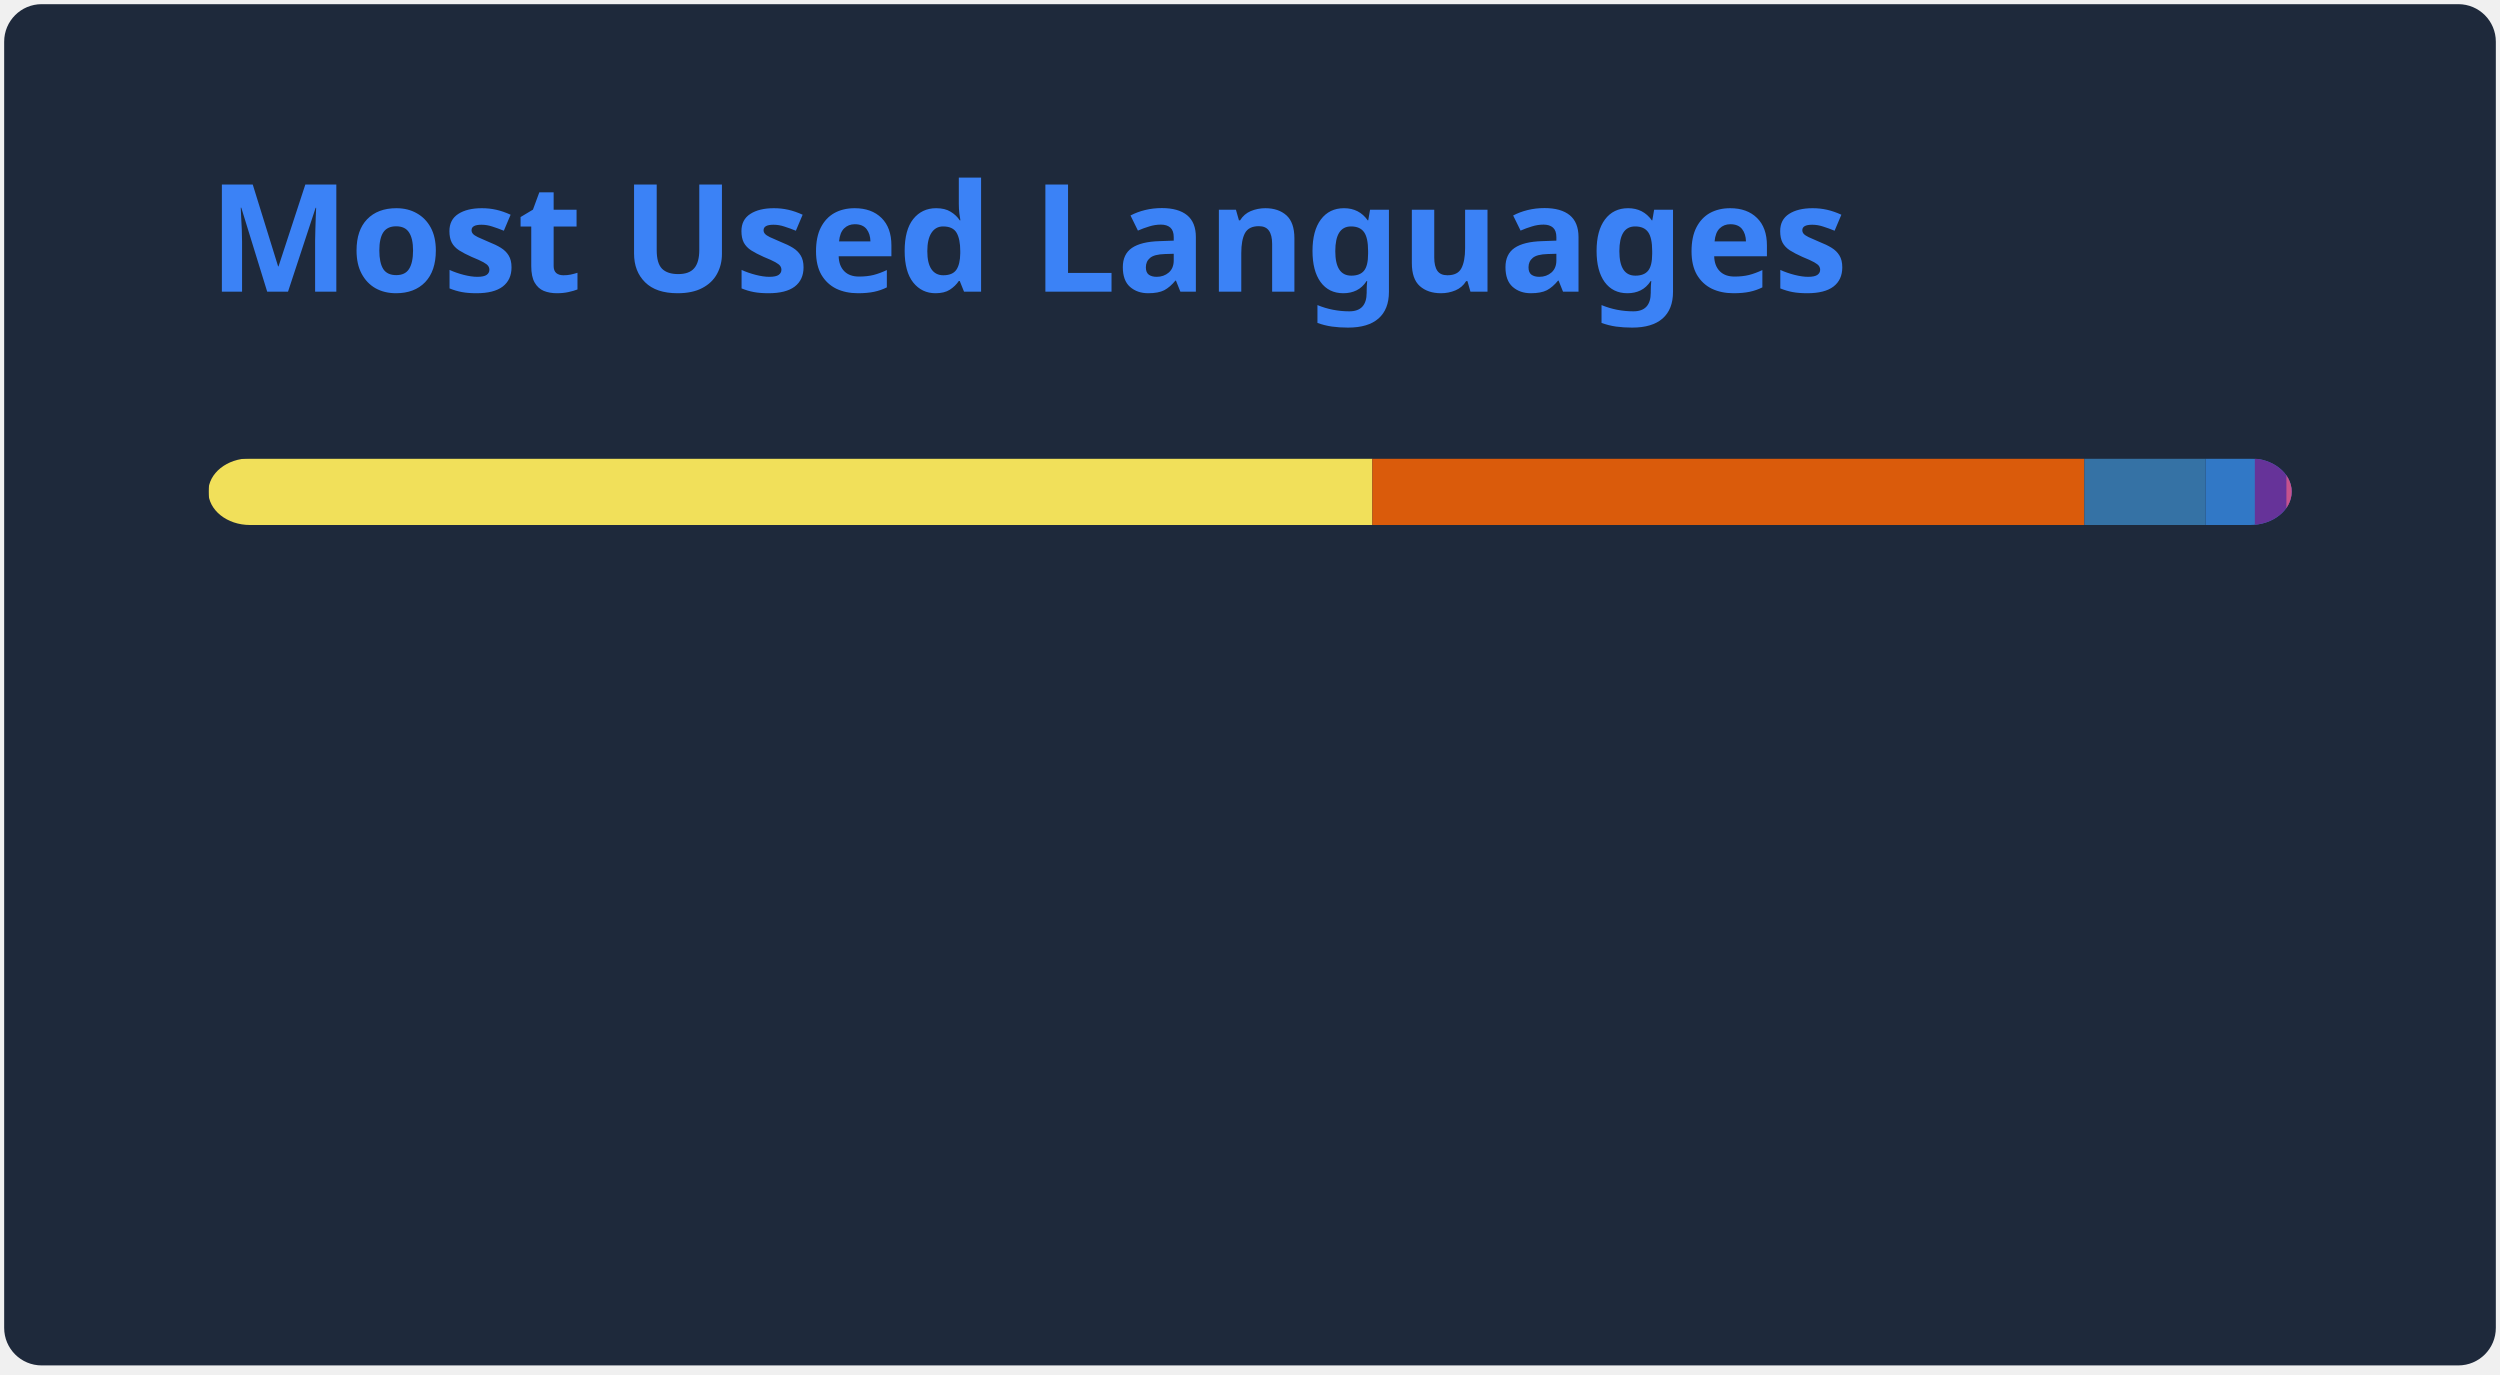
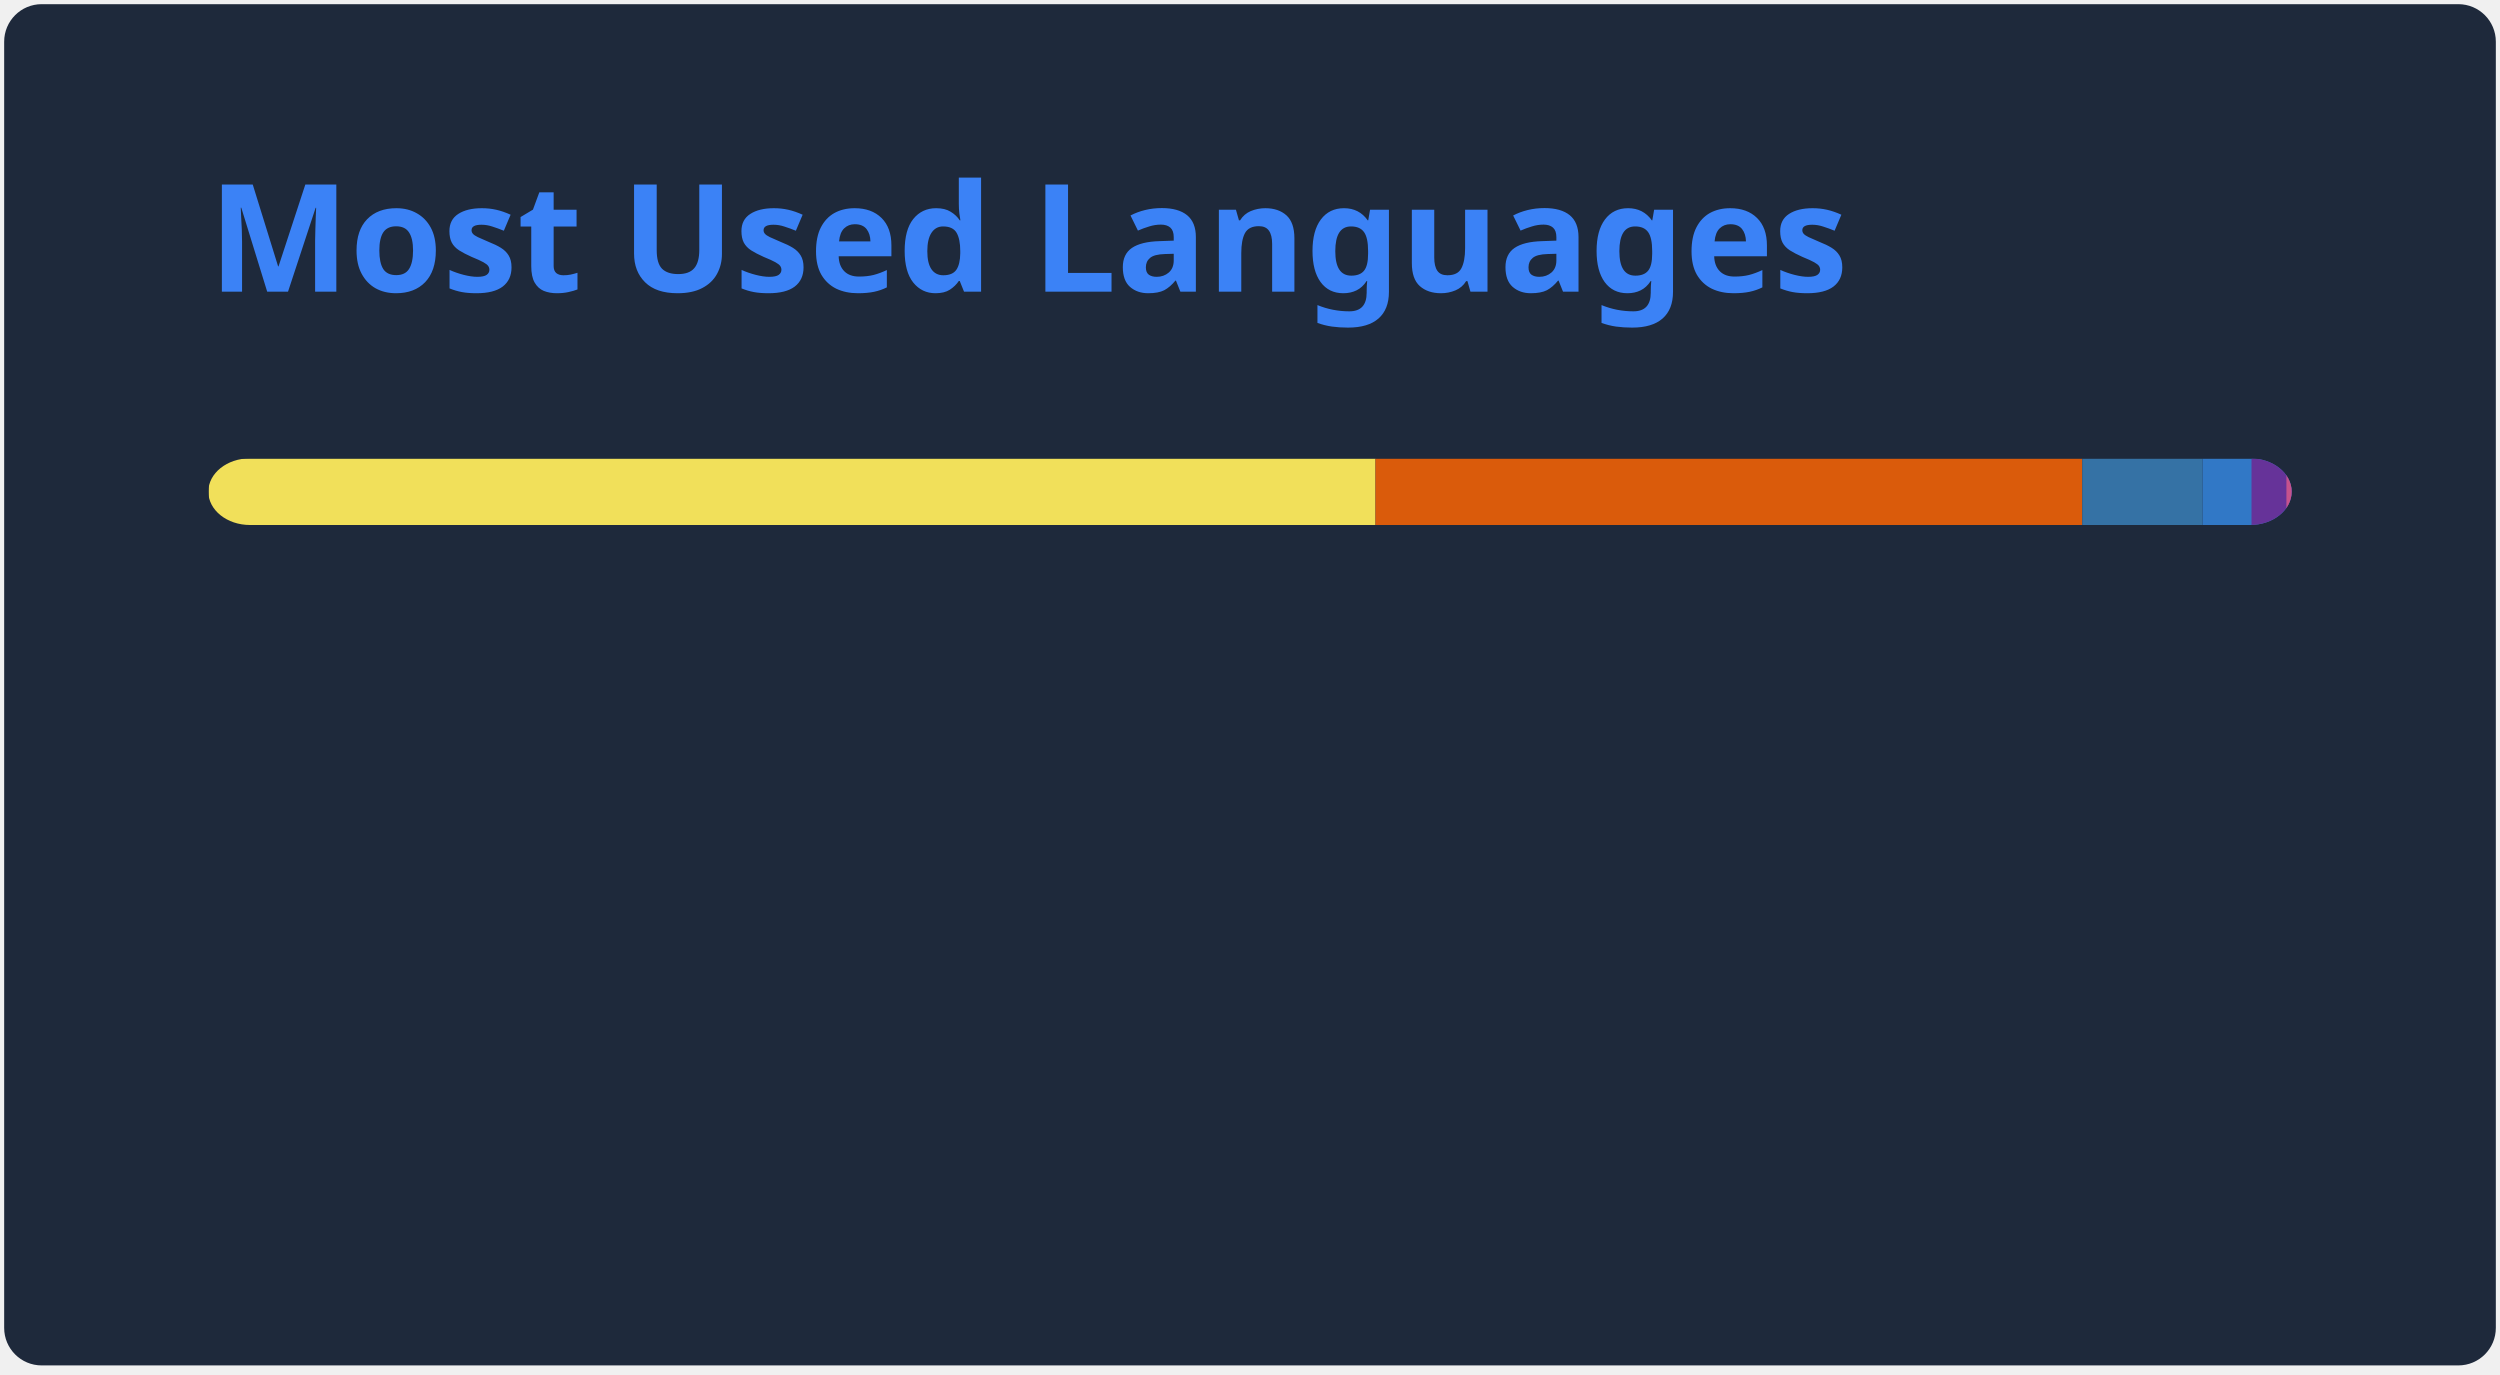
<svg xmlns="http://www.w3.org/2000/svg" width="300" height="165" viewBox="0 0 300 165" fill="none" role="img" aria-labelledby="descId">
  <style>
          .header {
            font: 600 18px 'Segoe UI', Ubuntu, Sans-Serif;
            fill: #3b82f6;
            animation: fadeInAnimation 0.8s ease-in-out forwards;
          }
          @supports(-moz-appearance: auto) {
            /* Selector detects Firefox */
            .header { font-size: 15.5px; }
          }
          
    @keyframes slideInAnimation {
      from {
        width: 0;
      }
      to {
        width: calc(100%-100px);
      }
    }
    @keyframes growWidthAnimation {
      from {
        width: 0;
      }
      to {
        width: 100%;
      }
    }
    .stat {
      font: 600 14px 'Segoe UI', Ubuntu, "Helvetica Neue", Sans-Serif; fill: #cbd5e1;
    }
    @supports(-moz-appearance: auto) {
      /* Selector detects Firefox */
      .stat { font-size:12px; }
    }
    .bold { font-weight: 700 }
    .lang-name {
      font: 400 11px "Segoe UI", Ubuntu, Sans-Serif;
      fill: #cbd5e1;
    }
    .stagger {
      opacity: 0;
      animation: fadeInAnimation 0.3s ease-in-out forwards;
    }
    #rect-mask rect{
      animation: slideInAnimation 1s ease-in-out forwards;
    }
    .lang-progress{
      animation: growWidthAnimation 0.6s ease-in-out forwards;
    }
    

          
      /* Animations */
      @keyframes scaleInAnimation {
        from {
          transform: translate(-5px, 5px) scale(0);
        }
        to {
          transform: translate(-5px, 5px) scale(1);
        }
      }
      @keyframes fadeInAnimation {
        from {
          opacity: 0;
        }
        to {
          opacity: 1;
        }
      }
    
          
        </style>
  <rect data-testid="card-bg" x="0.5" y="0.5" rx="4.5" height="99%" stroke="#e4e2e2" width="299" fill="#1e293b" stroke-opacity="0" />
  <g data-testid="card-title" transform="translate(25, 35)">
    <g transform="translate(0, 0)">
      <text x="0" y="0" class="header" data-testid="header">Most Used Languages</text>
    </g>
  </g>
  <g data-testid="main-card-body" transform="translate(0, 55)">
    <svg data-testid="lang-items" x="25">
      <mask id="rect-mask">
        <rect x="0" y="0" width="250" height="8" fill="white" rx="5" />
      </mask>
-       <rect mask="url(#rect-mask)" data-testid="lang-progress" x="0" y="0" width="139.68" height="8" fill="#f1e05a" />
-       <rect mask="url(#rect-mask)" data-testid="lang-progress" x="139.68" y="0" width="85.44" height="8" fill="#DA5B0B" />
-       <rect mask="url(#rect-mask)" data-testid="lang-progress" x="225.12" y="0" width="14.55" height="8" fill="#3572A5" />
-       <rect mask="url(#rect-mask)" data-testid="lang-progress" x="239.67" y="0" width="15.91" height="8" fill="#3178c6" />
-       <rect mask="url(#rect-mask)" data-testid="lang-progress" x="245.58" y="0" width="13.79" height="8" fill="#663399" />
+       <rect mask="url(#rect-mask)" data-testid="lang-progress" x="0" y="0" width="140.06" height="8" fill="#f1e05a" />
+       <rect mask="url(#rect-mask)" data-testid="lang-progress" x="140.06" y="0" width="84.81" height="8" fill="#DA5B0B" />
+       <rect mask="url(#rect-mask)" data-testid="lang-progress" x="224.87" y="0" width="14.44" height="8" fill="#3572A5" />
+       <rect mask="url(#rect-mask)" data-testid="lang-progress" x="239.31" y="0" width="15.87" height="8" fill="#3178c6" />
+       <rect mask="url(#rect-mask)" data-testid="lang-progress" x="245.18" y="0" width="14.19" height="8" fill="#663399" />
      <rect mask="url(#rect-mask)" data-testid="lang-progress" x="249.37" y="0" width="10.63" height="8" fill="#c6538c" />
      <g transform="translate(0, 25)">
        <g transform="translate(0, 0)">
          <g transform="translate(0, 0)">
            <g class="stagger" style="animation-delay: 450ms">
              <circle cx="5" cy="6" r="5" fill="#f1e05a" />
              <text data-testid="lang-name" x="15" y="10" class="lang-name">
-         JavaScript 55.87%
+         JavaScript 56.02%
      </text>
            </g>
          </g>
          <g transform="translate(0, 25)">
            <g class="stagger" style="animation-delay: 600ms">
              <circle cx="5" cy="6" r="5" fill="#DA5B0B" />
              <text data-testid="lang-name" x="15" y="10" class="lang-name">
-         Jupyter Notebook 34.18%
+         Jupyter Notebook 33.92%
      </text>
            </g>
          </g>
          <g transform="translate(0, 50)">
            <g class="stagger" style="animation-delay: 750ms">
              <circle cx="5" cy="6" r="5" fill="#3572A5" />
              <text data-testid="lang-name" x="15" y="10" class="lang-name">
-         Python 5.82%
+         Python 5.78%
      </text>
            </g>
          </g>
        </g>
        <g transform="translate(150, 0)">
          <g transform="translate(0, 0)">
            <g class="stagger" style="animation-delay: 450ms">
              <circle cx="5" cy="6" r="5" fill="#3178c6" />
              <text data-testid="lang-name" x="15" y="10" class="lang-name">
-         TypeScript 2.37%
+         TypeScript 2.35%
      </text>
            </g>
          </g>
          <g transform="translate(0, 25)">
            <g class="stagger" style="animation-delay: 600ms">
              <circle cx="5" cy="6" r="5" fill="#663399" />
              <text data-testid="lang-name" x="15" y="10" class="lang-name">
-         CSS 1.52%
+         CSS 1.68%
      </text>
            </g>
          </g>
          <g transform="translate(0, 50)">
            <g class="stagger" style="animation-delay: 750ms">
              <circle cx="5" cy="6" r="5" fill="#c6538c" />
              <text data-testid="lang-name" x="15" y="10" class="lang-name">
        SCSS 0.25%
      </text>
            </g>
          </g>
        </g>
      </g>
    </svg>
  </g>
</svg>
